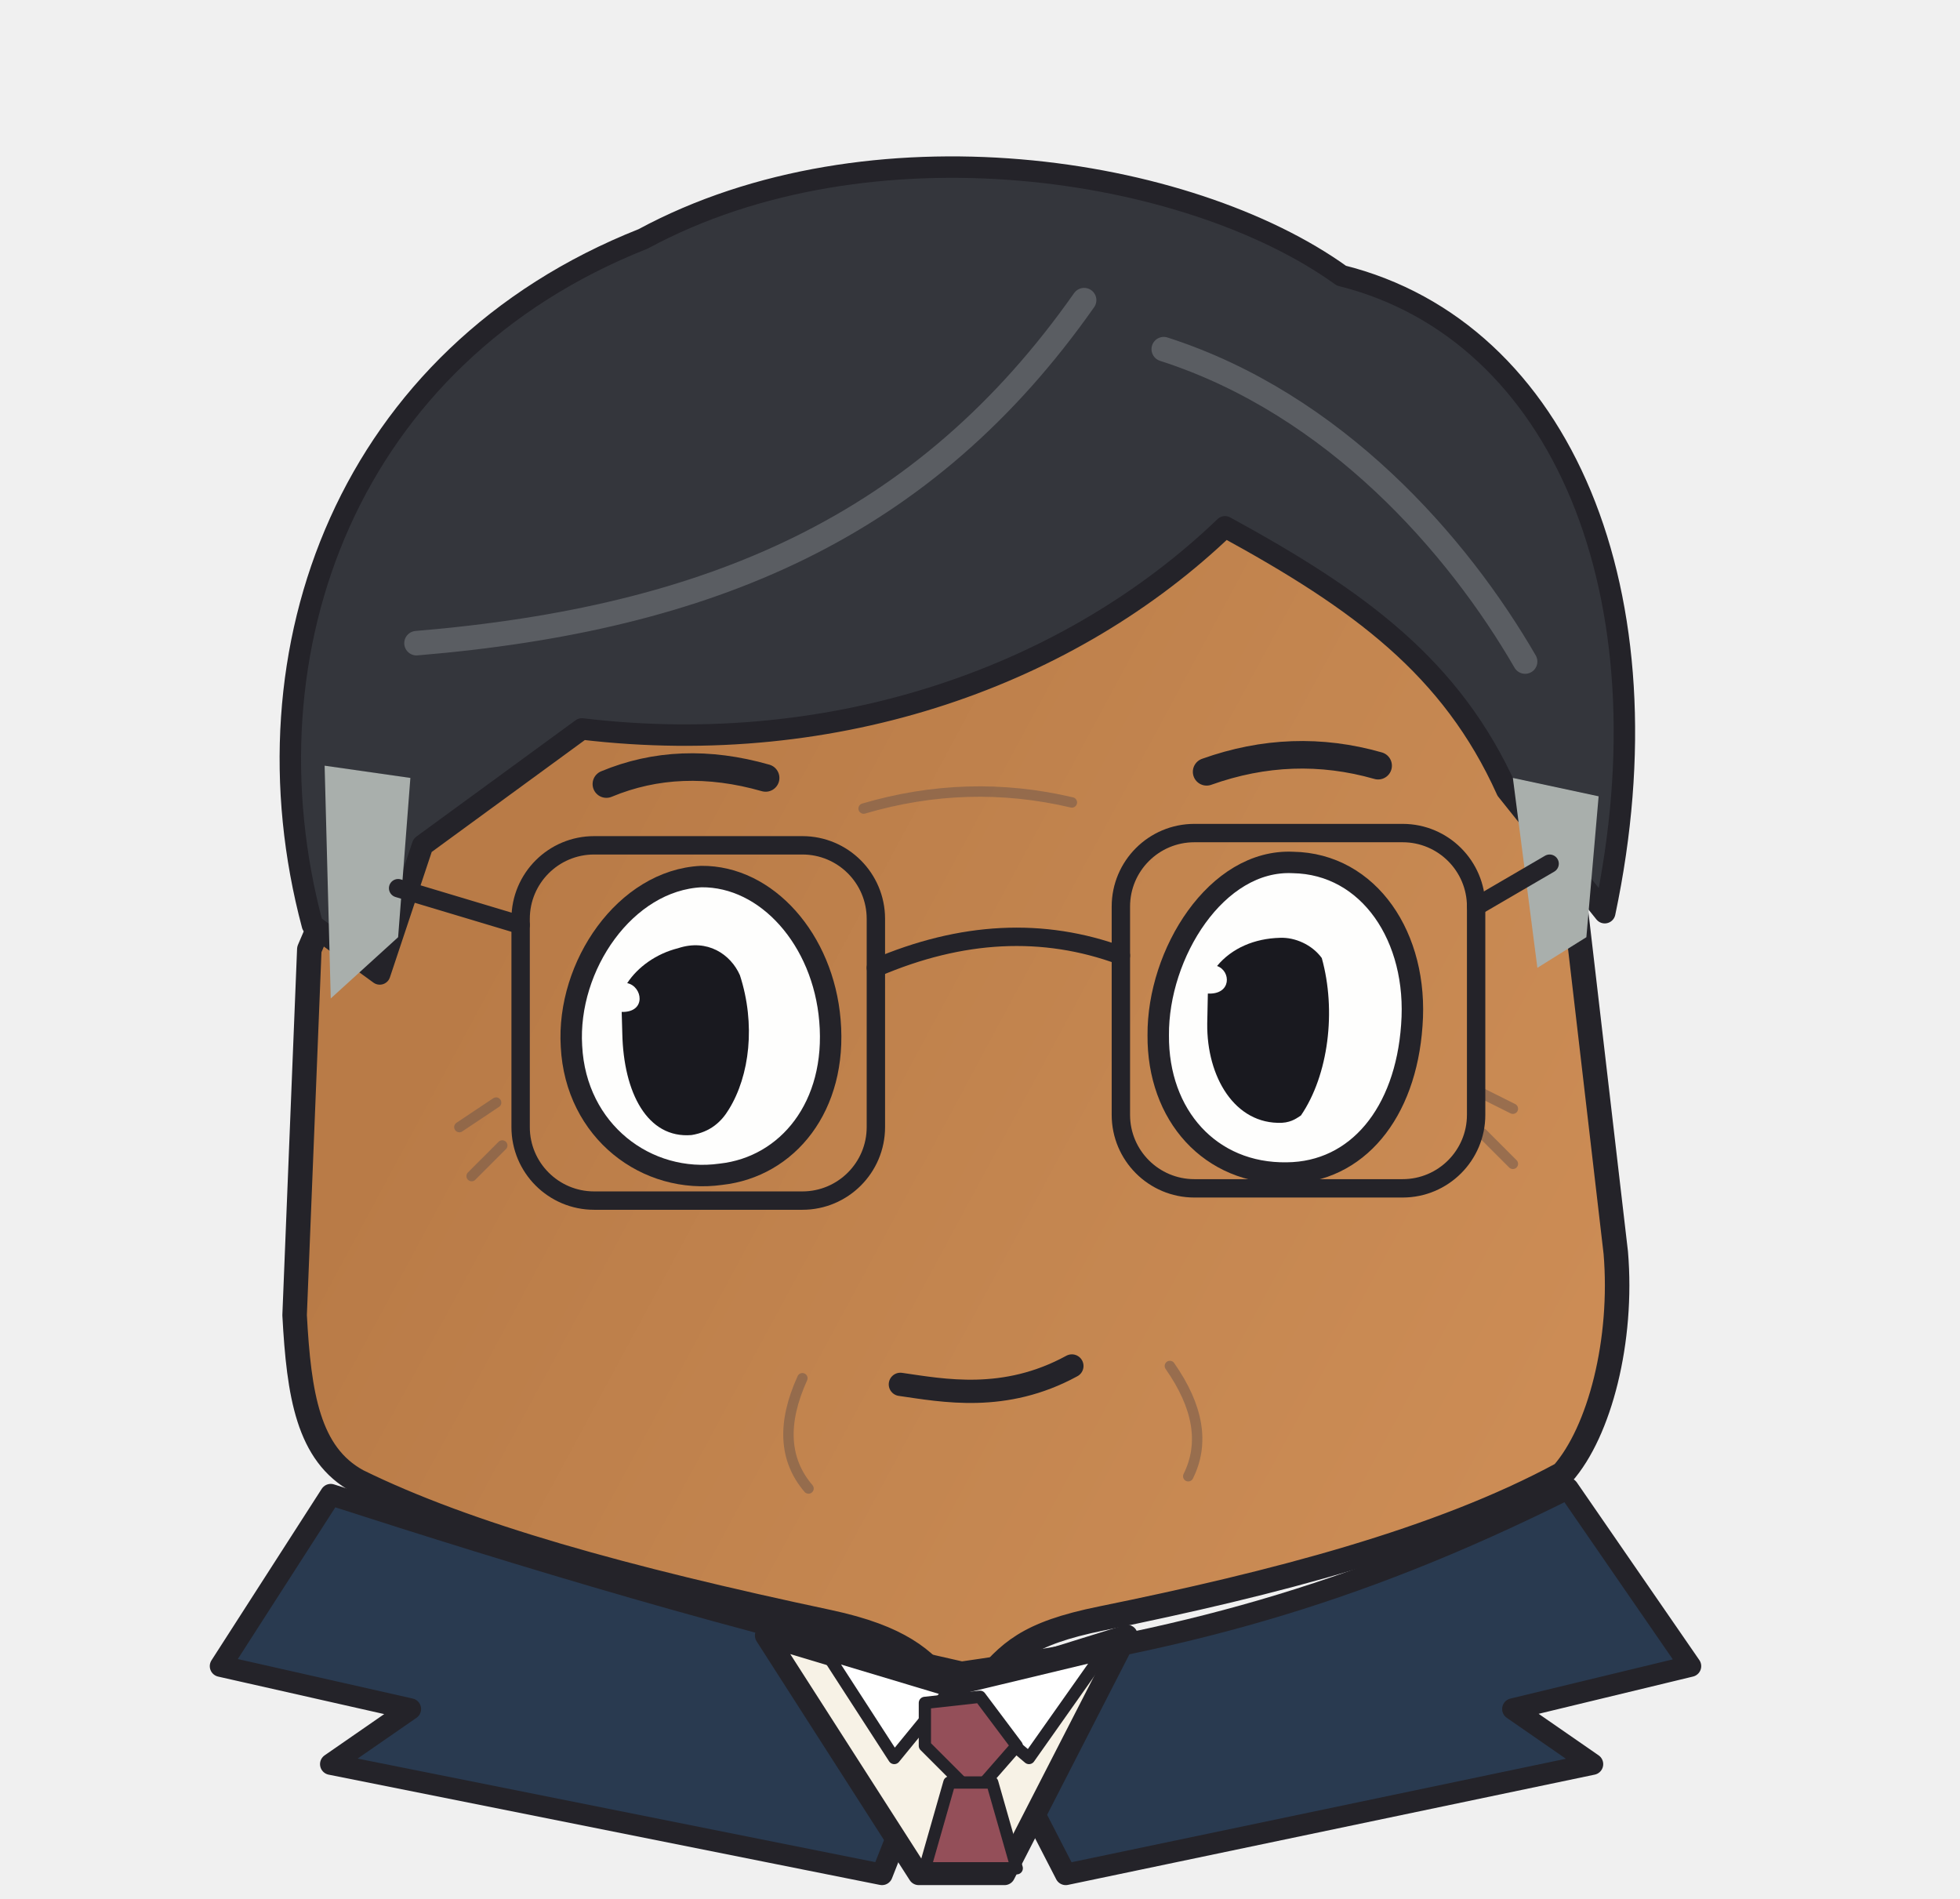
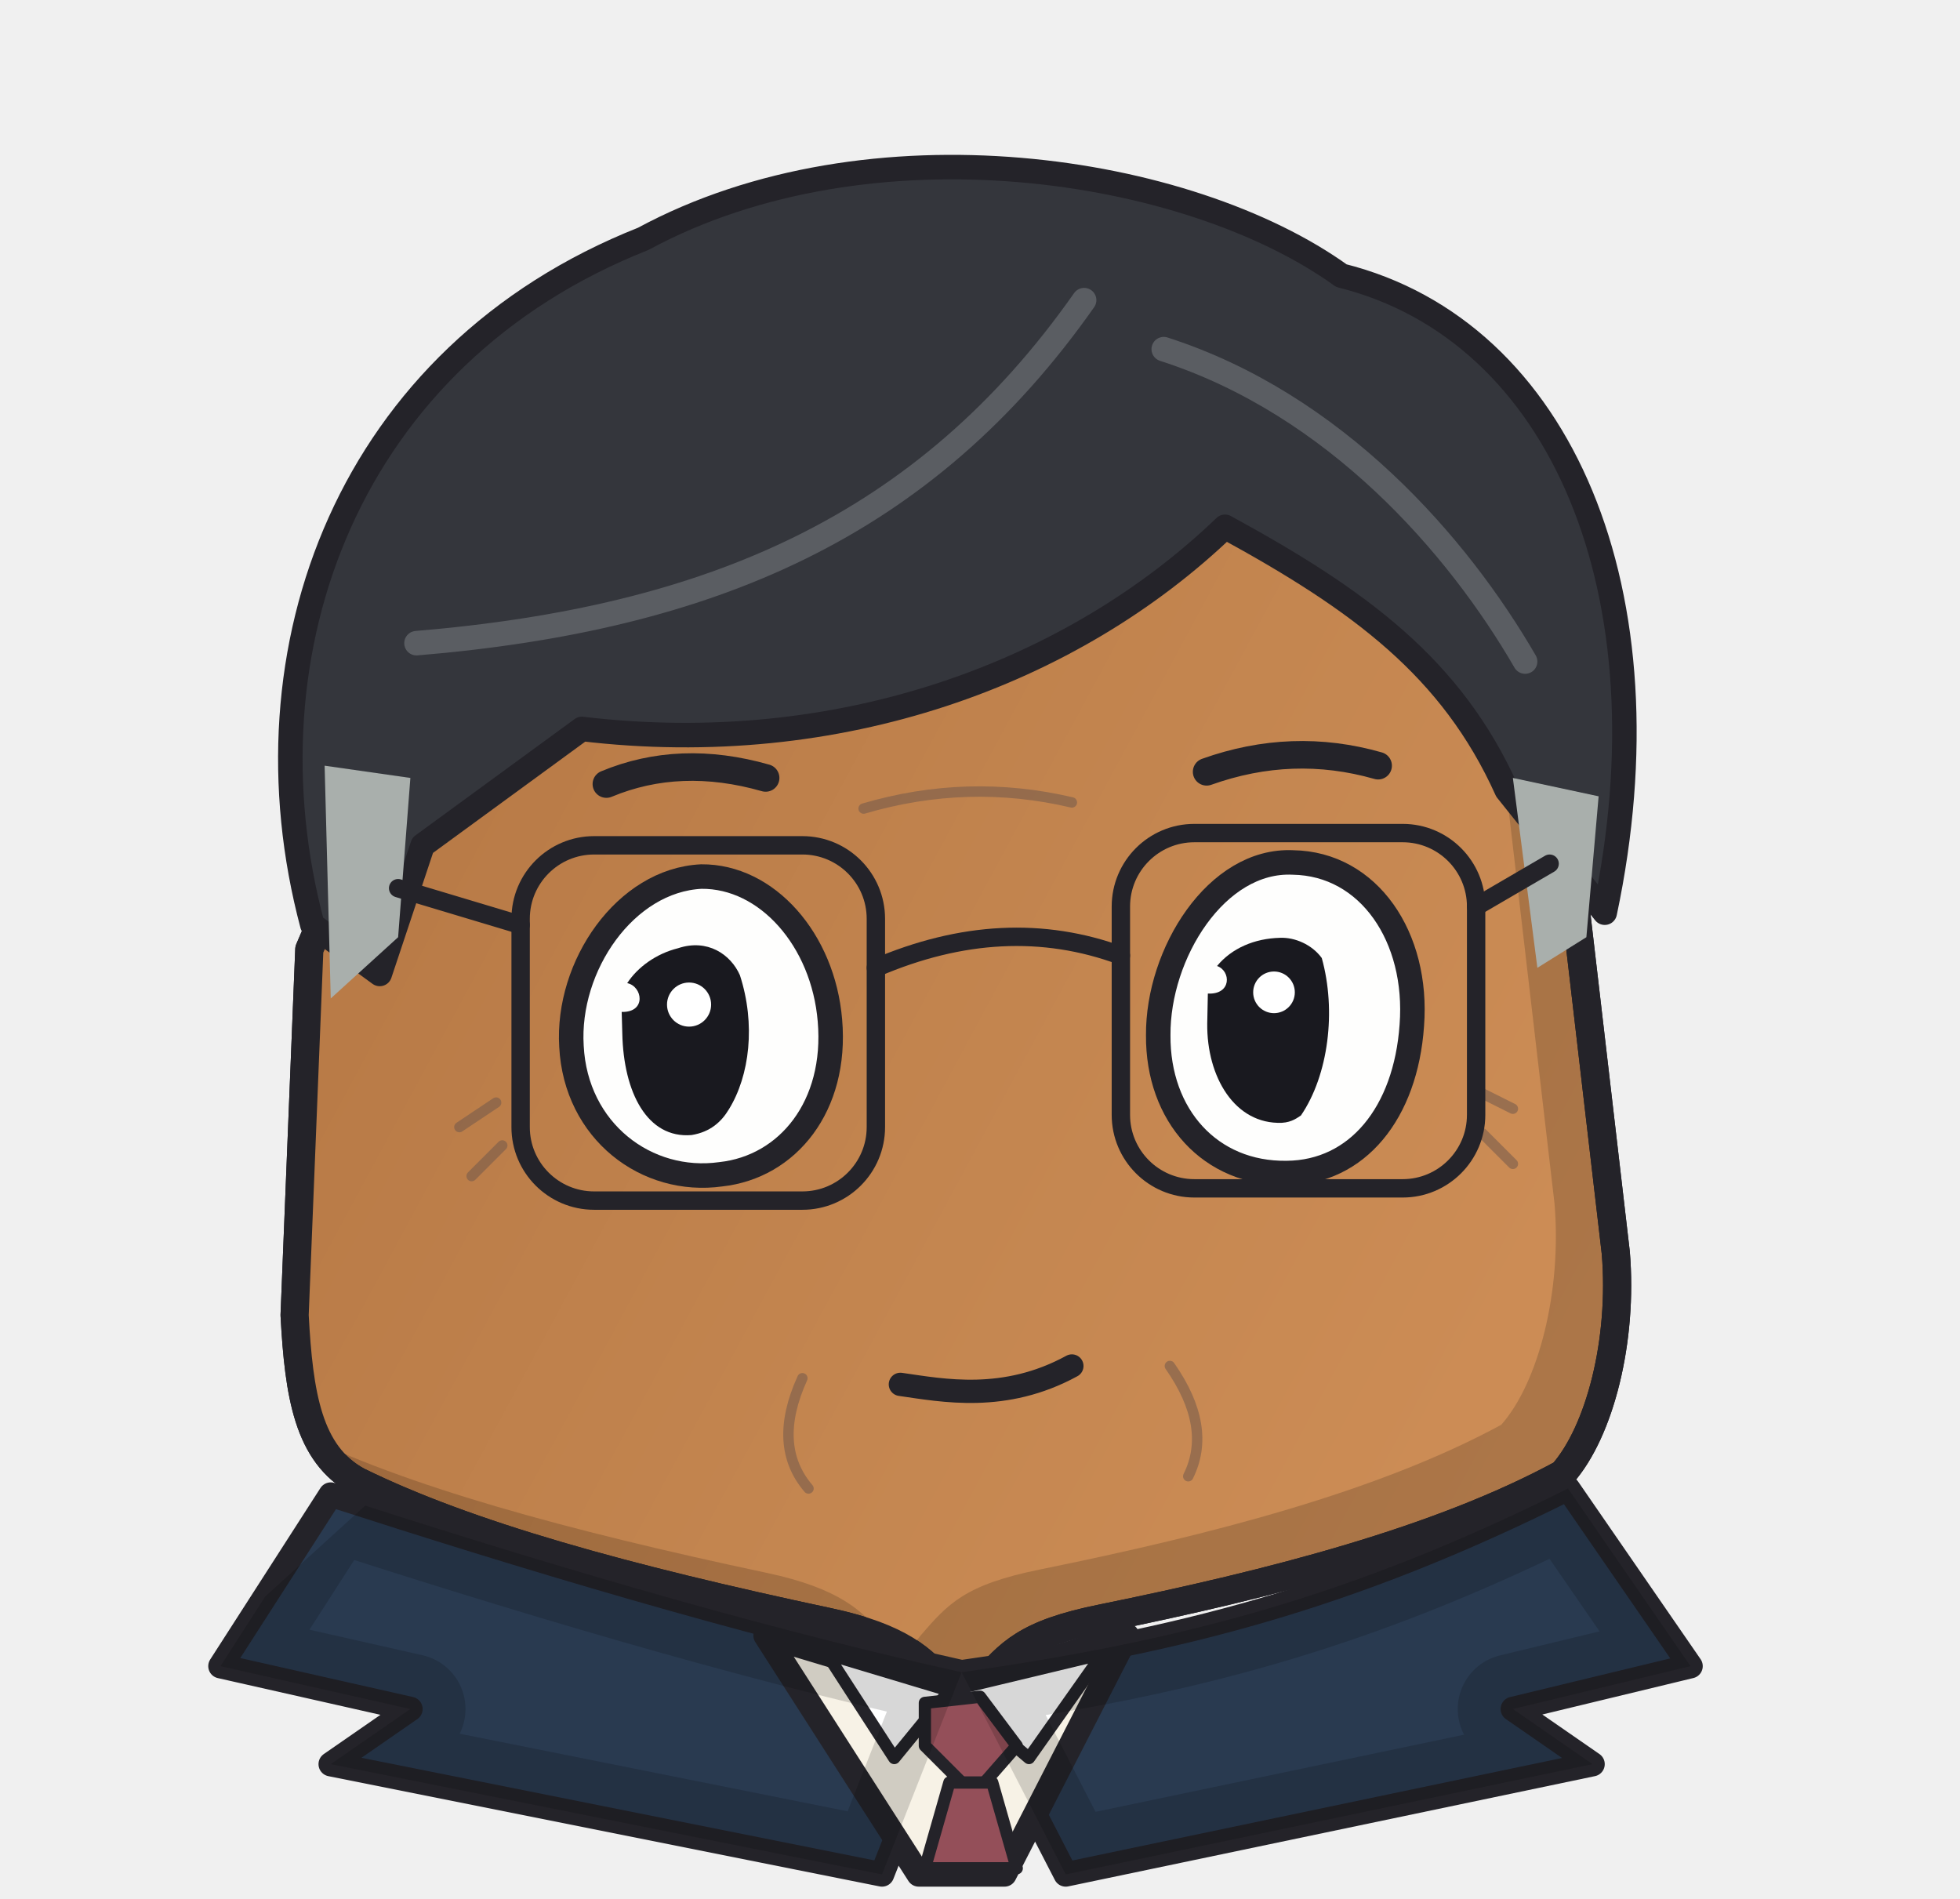
- <svg xmlns="http://www.w3.org/2000/svg" viewBox="0 0 320 310" fill="none" stroke="#242329" stroke-width="3.5" stroke-linecap="round" stroke-linejoin="round" role="img" aria-labelledby="banker-composed-title banker-composed-description">
+ <svg xmlns="http://www.w3.org/2000/svg" viewBox="0 0 320 310" fill="none" stroke="#242329" stroke-width="4" stroke-linecap="round" stroke-linejoin="round" role="img" aria-labelledby="banker-composed-title banker-composed-description">
  <defs>
    <linearGradient id="banker-composed-skin" x1="84" y1="144" x2="251" y2="234" gradientUnits="userSpaceOnUse">
      <stop stop-color="#B97B47" />
      <stop offset=".55" stop-color="#C48650" />
      <stop offset="1" stop-color="#CC8C55" />
    </linearGradient>
    <linearGradient id="banker-composed-hair" x1="151" y1="43" x2="158" y2="133" gradientUnits="userSpaceOnUse">
      <stop stop-color="#493225" />
      <stop offset=".5" stop-color="#533B2B" />
      <stop offset="1" stop-color="#33251E" />
    </linearGradient>
    <linearGradient id="banker-composed-mint" x1="155" y1="20" x2="162" y2="216" gradientUnits="userSpaceOnUse">
      <stop stop-color="#B5F3D6" />
      <stop offset=".55" stop-color="#AEF0D2" />
      <stop offset="1" stop-color="#ABEDCF" />
    </linearGradient>
    <linearGradient id="banker-composed-ear-cushion" x1="35" y1="147" x2="62" y2="200" gradientUnits="userSpaceOnUse">
      <stop stop-color="#309775" />
      <stop offset="1" stop-color="#349778" />
    </linearGradient>
    <linearGradient id="banker-composed-collar-fabric" x1="99" y1="244" x2="112" y2="301" gradientUnits="userSpaceOnUse">
      <stop stop-color="#18344F" />
      <stop offset="1" stop-color="#1D3959" />
    </linearGradient>
    <clipPath id="banker-composed-hair-boundary">
      <path d="M60.5 131.2C68.5 80.1 106.6 44 158.6 44.3C210.7 44.5 247.6 79.4 255.4 131.1C251.6 116.7 232 107 212.6 106.6C195.2 105.5 177.9 111 158.3 113.8C139 117 119.2 116.9 99.2 118.3C82 119.7 69.5 124.2 60.5 131.2Z" />
    </clipPath>
    <clipPath id="banker-composed-head-clip">
      <path d="M61 130.5C63 83 104 44 159 44C212 44 252 82 255 129L263.8 204.5C265 218.8 261.2 233.7 255.1 240.6C235 251.5 207.9 258.5 179.9 264.2C167.5 266.7 164.8 269.8 160.3 275C158.7 277.4 156.1 277.2 154.1 275C150.9 271 147 267.3 135.3 264.8C101.9 257.7 76.3 250.6 58.4 241.8C50.3 237.4 48.8 227.7 48.1 214.7L50.5 155Z" />
    </clipPath>
    <clipPath id="banker-composed-confident-eyes">
      <path d="M90 158L238 148L238 199L90 199Z" />
    </clipPath>
    <clipPath id="banker-composed-soft-lids">
      <path d="M90 160Q114 149 139 157L139 199L90 199ZM185 157Q210 145 236 153L236 199L185 199Z" />
    </clipPath>
+     <clipPath id="banker-composed-fin-half">
+       <path d="M330 0H420V420H0V300Z" />
+     </clipPath>
+     <clipPath id="banker-composed-fin-collar-front">
+       <path d="M54 244L36 272L67 279L54 288L144 306L157 273L174 306L260 288L247 279L276 272L256 243C220 261 192 268 157 273C121 265 85 254 54 244Z" />
+     </clipPath>
  </defs>
  <g id="banker-composed-head">
-     <path d="M61 130.5C63 83 104 44 159 44C212 44 252 82 255 129L263.8 204.5C265 218.8 261.2 233.7 255.1 240.6C235 251.5 207.9 258.5 179.9 264.2C167.5 266.7 164.8 269.8 160.3 275C158.7 277.4 156.1 277.2 154.1 275C150.9 271 147 267.3 135.3 264.8C101.9 257.7 76.3 250.6 58.4 241.8C50.3 237.4 48.8 227.7 48.1 214.7L50.5 155Z" fill="url(#banker-composed-skin)" stroke-width="4" />
+     <path d="M61 130.5C63 83 104 44 159 44C212 44 252 82 255 129L263.8 204.5C265 218.8 261.2 233.7 255.1 240.6C235 251.5 207.9 258.5 179.9 264.2C167.5 266.7 164.8 269.8 160.3 275C158.7 277.4 156.1 277.2 154.1 275C150.9 271 147 267.3 135.3 264.8C101.9 257.7 76.3 250.6 58.4 241.8C50.3 237.4 48.8 227.7 48.1 214.7L50.5 155Z" fill="url(#banker-composed-skin)" stroke-width="4.6" />
  </g>
+   <g clip-path="url(#banker-composed-head-clip)" stroke="none">
+     <path d="M61 130.5C63 83 104 44 159 44C212 44 252 82 255 129L263.8 204.5C265 218.8 261.2 233.7 255.1 240.6C235 251.5 207.9 258.5 179.9 264.2C167.5 266.7 164.8 269.8 160.3 275C158.7 277.4 156.1 277.2 154.1 275C150.9 271 147 267.3 135.3 264.8C101.9 257.7 76.3 250.6 58.4 241.8C50.3 237.4 48.8 227.7 48.1 214.7L50.5 155Z" fill="#000000" fill-opacity=".16" />
+     <path d="M61 130.5C63 83 104 44 159 44C212 44 252 82 255 129L263.8 204.5C265 218.8 261.2 233.7 255.1 240.6C235 251.5 207.9 258.5 179.9 264.2C167.5 266.7 164.8 269.8 160.3 275C158.7 277.4 156.1 277.2 154.1 275C150.9 271 147 267.3 135.3 264.8C101.9 257.7 76.3 250.6 58.4 241.8C50.3 237.4 48.8 227.7 48.1 214.7L50.5 155Z" transform="translate(-10 -8)" fill="url(#banker-composed-skin)" />
+   </g>
+   <path d="M61 130.5C63 83 104 44 159 44C212 44 252 82 255 129L263.8 204.5C265 218.8 261.2 233.7 255.1 240.6C235 251.5 207.9 258.5 179.9 264.2C167.5 266.7 164.8 269.8 160.3 275C158.7 277.4 156.1 277.2 154.1 275C150.9 271 147 267.3 135.3 264.8C101.9 257.7 76.3 250.6 58.4 241.8C50.3 237.4 48.8 227.7 48.1 214.7L50.5 155Z" fill="none" stroke-width="4.6" />
  <g id="banker-composed-hair-front">
-     <path d="M51 151C39 106 57 58 105 39C142 19 194 27 219 45C255 54 273 97 262 149L246 129C237 109 222 98 200 86C175 110 137 124 95 119L69 138L62 159Z" fill="#34363C" stroke-width="3.5" />
+     <path d="M51 151C39 106 57 58 105 39C142 19 194 27 219 45C255 54 273 97 262 149L246 129C237 109 222 98 200 86C175 110 137 124 95 119L69 138L62 159Z" fill="#34363C" stroke-width="4" />
    <path d="M177 49C151 86 116 101 68 105M190 57C218 66 238 89 249 108" fill="none" stroke-width="4" stroke="#5A5D62" />
    <path d="M53 125L67 127L65 153L54 163Z" fill="#A9AFAC" stroke-width="0" />
    <path d="M247 127L261 130L259 153L251 158Z" fill="#A9AFAC" stroke-width="0" />
  </g>
  <g id="banker-composed-collar">
-     <path d="M54 244L36 272L67 279L54 288L144 306L157 273L174 306L260 288L247 279L276 272L256 243C220 261 192 268 157 273C121 265 85 254 54 244Z" fill="#293A50" stroke-width="3.5" />
-     <path d="M125 267L155 276L184 267L164 306L150 306Z" fill="#F7F2E6" stroke-width="3.5" />
+     <path d="M54 244L36 272L67 279L54 288L144 306L157 273L174 306L260 288L247 279L276 272L256 243C220 261 192 268 157 273C121 265 85 254 54 244Z" fill="#293A50" stroke-width="4" />
+     <path d="M125 267L155 276L184 267L164 306L150 306Z" fill="#F7F2E6" stroke-width="4" />
    <path d="M135 270L155 276L146 287Z" fill="#FFFFFF" stroke-width="2" />
    <path d="M180 270L155 276L168 287Z" fill="#FFFFFF" stroke-width="2" />
    <path d="M151 278L160 277L166 285L159 293L151 285Z" fill="#944F59" stroke-width="2" />
    <path d="M155 291L162 291L166 305L151 305Z" fill="#944F59" stroke-width="2" />
+   </g>
+   <g clip-path="url(#banker-composed-fin-collar-front)">
+     <g clip-path="url(#banker-composed-fin-half)">
+       <path d="M54 244L36 272L67 279L54 288L144 306L157 273L174 306L260 288L247 279L276 272L256 243C220 261 192 268 157 273C121 265 85 254 54 244Z" fill="none" stroke="#000000" stroke-opacity=".16" stroke-width="18" />
+     </g>
  </g>
  <g id="banker-composed-age-details">
    <path d="M141 132Q158 127 175 131M81 180L75 184M82 187L77 192M241 178L247 181M242 185L247 190M131 225Q126 236 132 243M191 223Q198 233 194 241" fill="none" stroke-width="1.7" stroke="#71584B" opacity=".55" />
  </g>
  <g id="banker-composed-expression-composed">
    <g id="banker-composed-eyebrows">
      <path d="M99 128Q111 123 125 127" fill="none" stroke-width="4.5" />
      <path d="M197 126Q211 121 225 125" fill="none" stroke-width="4.5" />
    </g>
    <g id="banker-composed-eyes">
-       <path id="banker-composed-eye-white-left" d="M114.5 143.1C125.2 143 134.4 153.4 135.5 166.6C136.7 180.6 128.6 190.5 117.7 191.7C105.6 193.4 94 184.7 93.3 170.8C92.5 157.7 102.1 143.7 114.5 143.1Z" fill="#FEFEFD" stroke-width="3.5" />
+       <path id="banker-composed-eye-white-left" d="M114.5 143.1C125.2 143 134.4 153.4 135.5 166.6C136.7 180.6 128.6 190.5 117.7 191.7C105.6 193.4 94 184.7 93.3 170.8C92.5 157.7 102.1 143.7 114.5 143.1Z" fill="#FEFEFD" stroke-width="4" />
      <g transform="translate(-13 1)">
        <path d="M123.7 153.8C128.5 152.2 132.3 154.8 133.8 158.2C136.4 166.2 135.4 174.6 132 180.1C130.8 182.1 129 183.8 125.9 184.3C118.7 184.9 114.8 177.4 114.6 167.7L114.5 164.2C118.6 164.3 117.9 160 115.4 159.5C117.1 156.9 120.1 154.7 123.7 153.8Z" fill="#19191F" stroke="none" />
+         <circle cx="125.5" cy="163" r="3.6" fill="#FFFFFF" stroke="none" />
      </g>
-       <path id="banker-composed-eye-white-right" d="M211.1 140.8C223.5 141 231.6 153 230.5 167.4C229.5 181.7 221.6 191.4 210.1 191.5C197.6 191.7 189 182.1 189.1 169C189 155.7 198.6 140.2 211.1 140.8Z" fill="#FEFEFD" stroke-width="3.5" />
+       <path id="banker-composed-eye-white-right" d="M211.1 140.8C223.5 141 231.6 153 230.5 167.4C229.5 181.7 221.6 191.4 210.1 191.5C197.6 191.7 189 182.1 189.1 169C189 155.7 198.6 140.2 211.1 140.8Z" fill="#FEFEFD" stroke-width="4" />
      <g transform="translate(-13 1)">
        <path d="M222 152.1C224.4 152 227.2 153.2 228.8 155.4C231.2 164 229.9 174.5 225.4 181.1C224.9 181.4 224 182.2 222.3 182.3C214.6 182.6 210 174.8 210.1 166.1L210.2 161.2C214.1 161.4 214 157.5 211.7 156.7C214.1 153.8 217.8 152.2 222 152.1Z" fill="#19191F" stroke="none" />
+         <circle cx="221" cy="161" r="3.4" fill="#FFFFFF" stroke="none" />
      </g>
    </g>
    <path d="M147 226C154 227 164 229 175 223" fill="none" stroke-width="3.8" />
  </g>
  <g id="banker-composed-eyewear">
    <rect x="85" y="138" width="58" height="58" rx="12" stroke-width="3" />
    <rect x="183" y="136" width="58" height="58" rx="12" stroke-width="3" />
    <path d="M143 158Q164 149 183 156M85 151L65 145M241 148L253 141" fill="none" stroke-width="3" />
  </g>
</svg>
